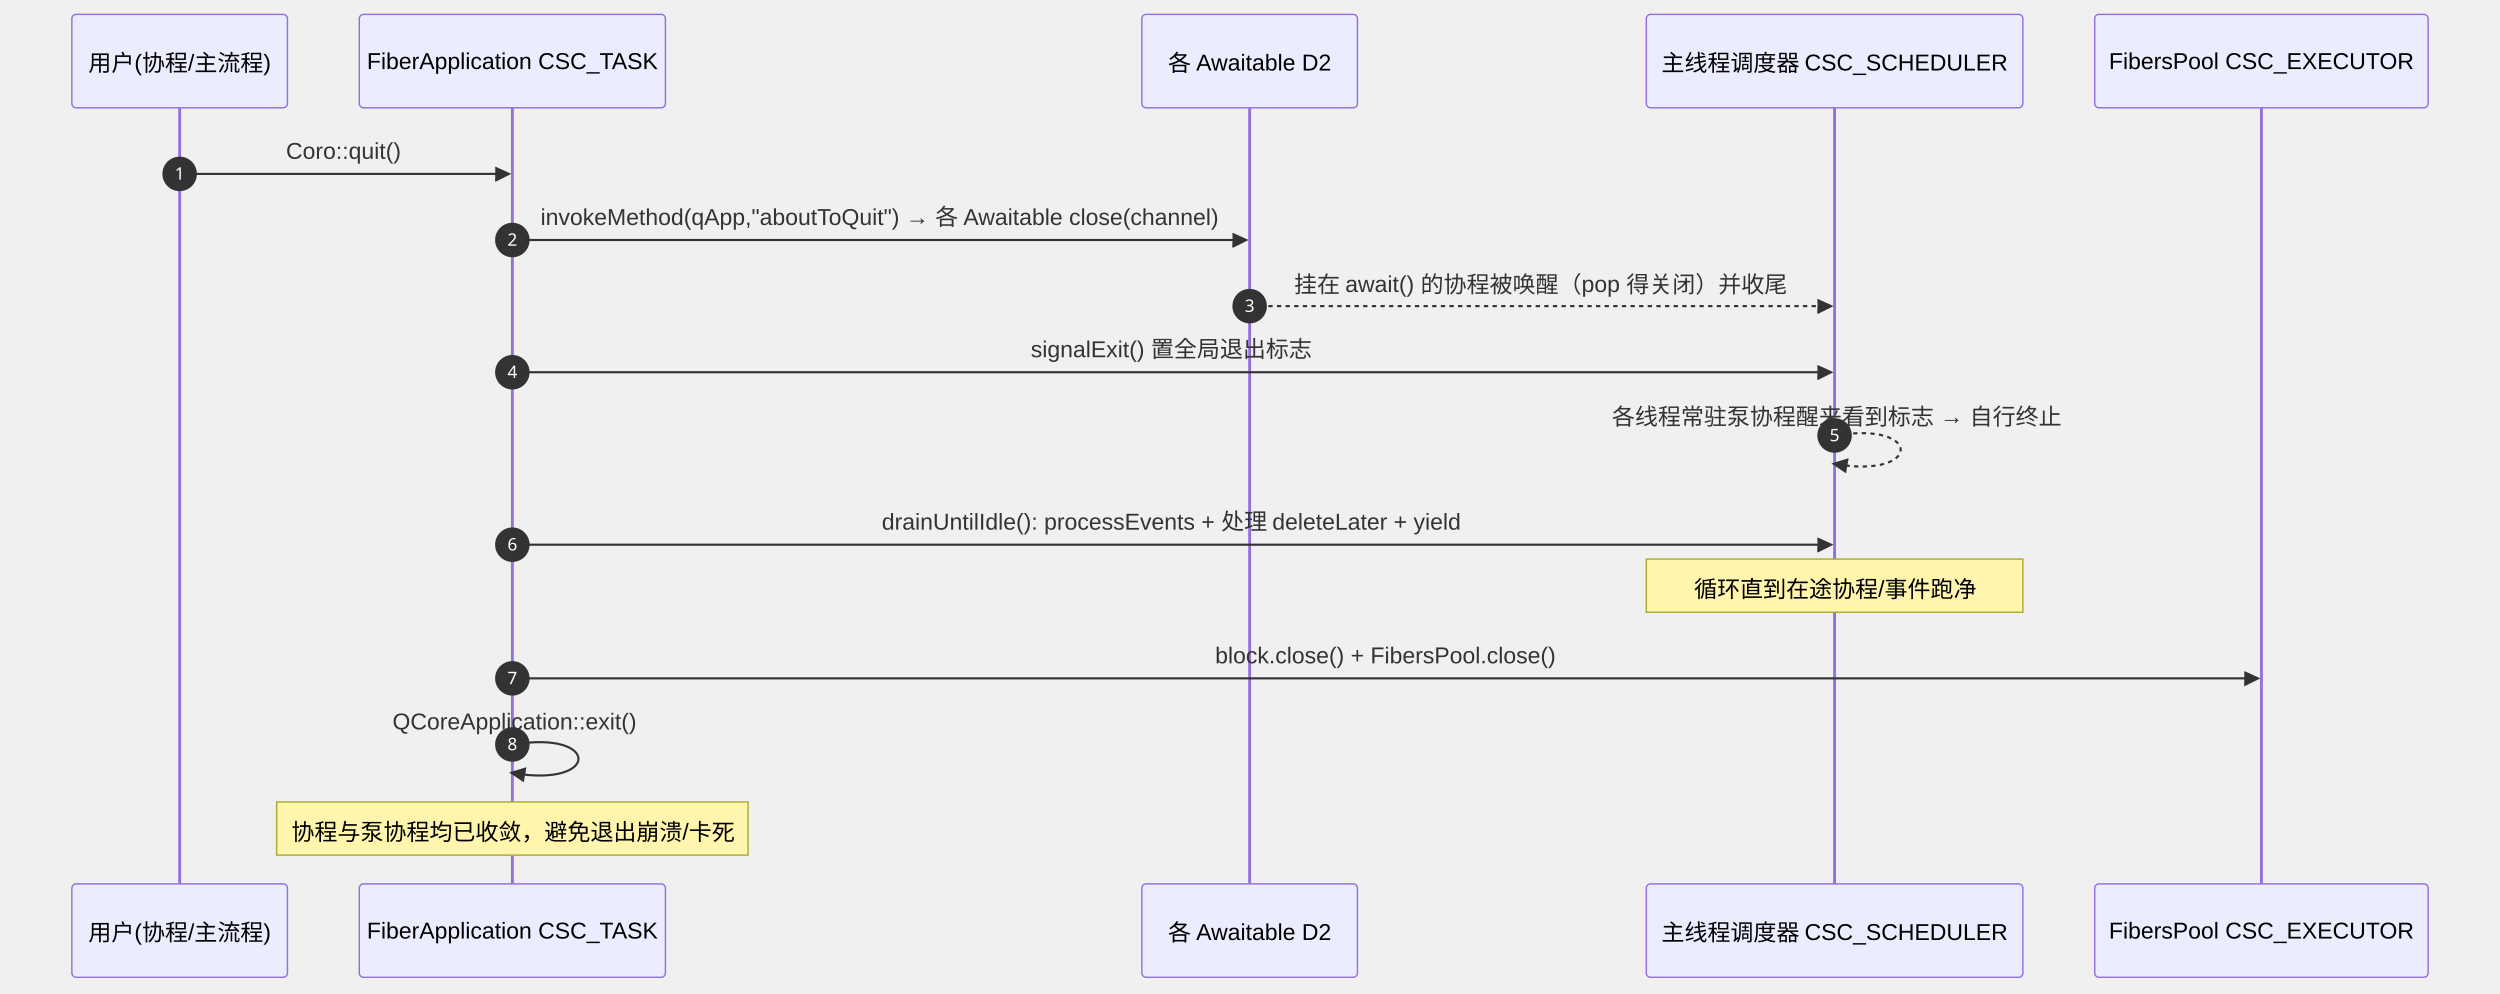
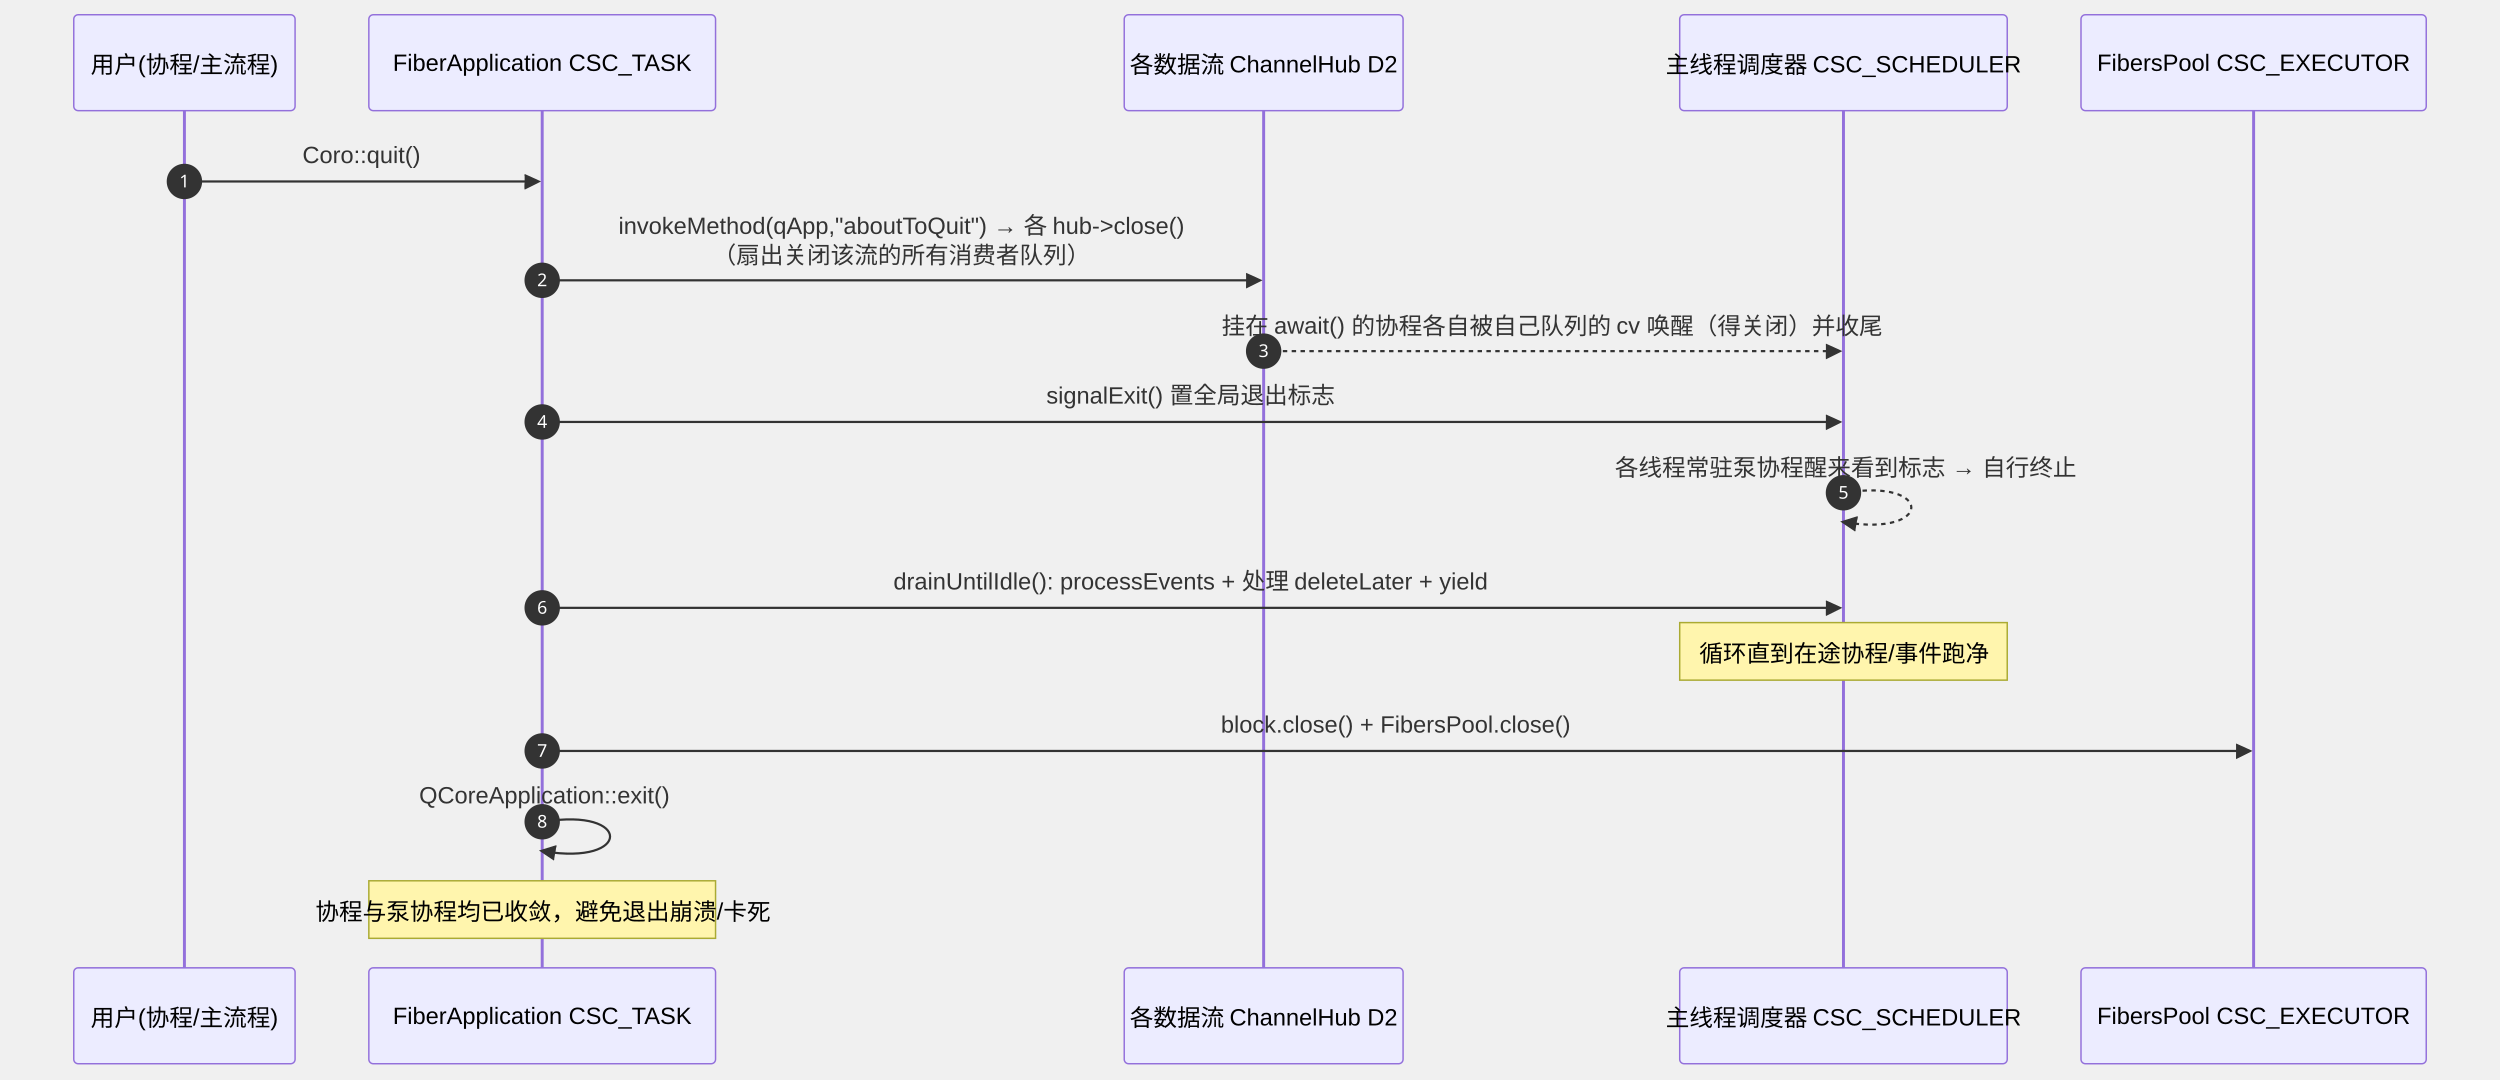
- <svg xmlns="http://www.w3.org/2000/svg" id="my-svg" width="100%" style="max-width: 1739.5px; background-color: white;" viewBox="-50 -10 1739.5 691" role="graphics-document document" aria-roledescription="sequence">
+ <svg xmlns="http://www.w3.org/2000/svg" id="my-svg" width="100%" style="max-width: 1694.5px; background-color: white;" viewBox="-50 -10 1694.5 732" role="graphics-document document" aria-roledescription="sequence">
  <g>
-     <rect x="1407.5" y="605" fill="#eaeaea" stroke="#666" width="232" height="65" name="Pool" rx="3" ry="3" class="actor actor-bottom" />
-     <text x="1523.5" y="637.5" dominant-baseline="central" alignment-baseline="central" class="actor actor-box" style="text-anchor: middle; font-size: 16px; font-weight: 400;">
-       <tspan x="1523.5" dy="0">FibersPool CSC_EXECUTOR</tspan>
+     <rect x="1360.5" y="646" fill="#eaeaea" stroke="#666" width="234" height="65" name="Pool" rx="3" ry="3" class="actor actor-bottom" />
+     <text x="1477.5" y="678.5" dominant-baseline="central" alignment-baseline="central" class="actor actor-box" style="text-anchor: middle; font-size: 16px; font-weight: 400;">
+       <tspan x="1477.5" dy="0">FibersPool CSC_EXECUTOR</tspan>
    </text>
  </g>
  <g>
-     <rect x="1095.5" y="605" fill="#eaeaea" stroke="#666" width="262" height="65" name="Sch" rx="3" ry="3" class="actor actor-bottom" />
-     <text x="1226.5" y="637.5" dominant-baseline="central" alignment-baseline="central" class="actor actor-box" style="text-anchor: middle; font-size: 16px; font-weight: 400;">
-       <tspan x="1226.5" dy="0">主线程调度器 CSC_SCHEDULER</tspan>
+     <rect x="1088.5" y="646" fill="#eaeaea" stroke="#666" width="222" height="65" name="Sch" rx="3" ry="3" class="actor actor-bottom" />
+     <text x="1199.5" y="678.5" dominant-baseline="central" alignment-baseline="central" class="actor actor-box" style="text-anchor: middle; font-size: 16px; font-weight: 400;">
+       <tspan x="1199.5" dy="0">主线程调度器 CSC_SCHEDULER</tspan>
    </text>
  </g>
  <g>
-     <rect x="744.5" y="605" fill="#eaeaea" stroke="#666" width="150" height="65" name="AW" rx="3" ry="3" class="actor actor-bottom" />
-     <text x="819.5" y="637.5" dominant-baseline="central" alignment-baseline="central" class="actor actor-box" style="text-anchor: middle; font-size: 16px; font-weight: 400;">
-       <tspan x="819.5" dy="0">各 Awaitable D2</tspan>
+     <rect x="712" y="646" fill="#eaeaea" stroke="#666" width="189" height="65" name="AW" rx="3" ry="3" class="actor actor-bottom" />
+     <text x="806.5" y="678.5" dominant-baseline="central" alignment-baseline="central" class="actor actor-box" style="text-anchor: middle; font-size: 16px; font-weight: 400;">
+       <tspan x="806.5" dy="0">各数据流 ChannelHub D2</tspan>
    </text>
  </g>
  <g>
-     <rect x="200" y="605" fill="#eaeaea" stroke="#666" width="213" height="65" name="App" rx="3" ry="3" class="actor actor-bottom" />
-     <text x="306.5" y="637.5" dominant-baseline="central" alignment-baseline="central" class="actor actor-box" style="text-anchor: middle; font-size: 16px; font-weight: 400;">
-       <tspan x="306.5" dy="0">FiberApplication CSC_TASK</tspan>
+     <rect x="200" y="646" fill="#eaeaea" stroke="#666" width="235" height="65" name="App" rx="3" ry="3" class="actor actor-bottom" />
+     <text x="317.5" y="678.5" dominant-baseline="central" alignment-baseline="central" class="actor actor-box" style="text-anchor: middle; font-size: 16px; font-weight: 400;">
+       <tspan x="317.5" dy="0">FiberApplication CSC_TASK</tspan>
    </text>
  </g>
  <g>
-     <rect x="0" y="605" fill="#eaeaea" stroke="#666" width="150" height="65" name="U" rx="3" ry="3" class="actor actor-bottom" />
-     <text x="75" y="637.5" dominant-baseline="central" alignment-baseline="central" class="actor actor-box" style="text-anchor: middle; font-size: 16px; font-weight: 400;">
+     <rect x="0" y="646" fill="#eaeaea" stroke="#666" width="150" height="65" name="U" rx="3" ry="3" class="actor actor-bottom" />
+     <text x="75" y="678.5" dominant-baseline="central" alignment-baseline="central" class="actor actor-box" style="text-anchor: middle; font-size: 16px; font-weight: 400;">
      <tspan x="75" dy="0">用户(协程/主流程)</tspan>
    </text>
  </g>
  <g>
-     <line id="actor4" x1="1523.5" y1="65" x2="1523.5" y2="605" class="actor-line 200" stroke-width="0.5px" stroke="#999" name="Pool" data-et="life-line" data-id="Pool" />
+     <line id="actor4" x1="1477.5" y1="65" x2="1477.5" y2="646" class="actor-line 200" stroke-width="0.5px" stroke="#999" name="Pool" data-et="life-line" data-id="Pool" />
    <g id="root-4" data-et="participant" data-type="participant" data-id="Pool">
-       <rect x="1407.5" y="0" fill="#eaeaea" stroke="#666" width="232" height="65" name="Pool" rx="3" ry="3" class="actor actor-top" />
-       <text x="1523.5" y="32.5" dominant-baseline="central" alignment-baseline="central" class="actor actor-box" style="text-anchor: middle; font-size: 16px; font-weight: 400;">
-         <tspan x="1523.5" dy="0">FibersPool CSC_EXECUTOR</tspan>
+       <rect x="1360.5" y="0" fill="#eaeaea" stroke="#666" width="234" height="65" name="Pool" rx="3" ry="3" class="actor actor-top" />
+       <text x="1477.5" y="32.5" dominant-baseline="central" alignment-baseline="central" class="actor actor-box" style="text-anchor: middle; font-size: 16px; font-weight: 400;">
+         <tspan x="1477.5" dy="0">FibersPool CSC_EXECUTOR</tspan>
      </text>
    </g>
  </g>
  <g>
-     <line id="actor3" x1="1226.5" y1="65" x2="1226.5" y2="605" class="actor-line 200" stroke-width="0.5px" stroke="#999" name="Sch" data-et="life-line" data-id="Sch" />
+     <line id="actor3" x1="1199.5" y1="65" x2="1199.5" y2="646" class="actor-line 200" stroke-width="0.5px" stroke="#999" name="Sch" data-et="life-line" data-id="Sch" />
    <g id="root-3" data-et="participant" data-type="participant" data-id="Sch">
-       <rect x="1095.5" y="0" fill="#eaeaea" stroke="#666" width="262" height="65" name="Sch" rx="3" ry="3" class="actor actor-top" />
-       <text x="1226.5" y="32.5" dominant-baseline="central" alignment-baseline="central" class="actor actor-box" style="text-anchor: middle; font-size: 16px; font-weight: 400;">
-         <tspan x="1226.5" dy="0">主线程调度器 CSC_SCHEDULER</tspan>
+       <rect x="1088.5" y="0" fill="#eaeaea" stroke="#666" width="222" height="65" name="Sch" rx="3" ry="3" class="actor actor-top" />
+       <text x="1199.5" y="32.5" dominant-baseline="central" alignment-baseline="central" class="actor actor-box" style="text-anchor: middle; font-size: 16px; font-weight: 400;">
+         <tspan x="1199.5" dy="0">主线程调度器 CSC_SCHEDULER</tspan>
      </text>
    </g>
  </g>
  <g>
-     <line id="actor2" x1="819.5" y1="65" x2="819.5" y2="605" class="actor-line 200" stroke-width="0.5px" stroke="#999" name="AW" data-et="life-line" data-id="AW" />
+     <line id="actor2" x1="806.5" y1="65" x2="806.5" y2="646" class="actor-line 200" stroke-width="0.5px" stroke="#999" name="AW" data-et="life-line" data-id="AW" />
    <g id="root-2" data-et="participant" data-type="participant" data-id="AW">
-       <rect x="744.5" y="0" fill="#eaeaea" stroke="#666" width="150" height="65" name="AW" rx="3" ry="3" class="actor actor-top" />
-       <text x="819.5" y="32.5" dominant-baseline="central" alignment-baseline="central" class="actor actor-box" style="text-anchor: middle; font-size: 16px; font-weight: 400;">
-         <tspan x="819.5" dy="0">各 Awaitable D2</tspan>
+       <rect x="712" y="0" fill="#eaeaea" stroke="#666" width="189" height="65" name="AW" rx="3" ry="3" class="actor actor-top" />
+       <text x="806.5" y="32.5" dominant-baseline="central" alignment-baseline="central" class="actor actor-box" style="text-anchor: middle; font-size: 16px; font-weight: 400;">
+         <tspan x="806.5" dy="0">各数据流 ChannelHub D2</tspan>
      </text>
    </g>
  </g>
  <g>
-     <line id="actor1" x1="306.5" y1="65" x2="306.5" y2="605" class="actor-line 200" stroke-width="0.5px" stroke="#999" name="App" data-et="life-line" data-id="App" />
+     <line id="actor1" x1="317.5" y1="65" x2="317.5" y2="646" class="actor-line 200" stroke-width="0.5px" stroke="#999" name="App" data-et="life-line" data-id="App" />
    <g id="root-1" data-et="participant" data-type="participant" data-id="App">
-       <rect x="200" y="0" fill="#eaeaea" stroke="#666" width="213" height="65" name="App" rx="3" ry="3" class="actor actor-top" />
-       <text x="306.5" y="32.5" dominant-baseline="central" alignment-baseline="central" class="actor actor-box" style="text-anchor: middle; font-size: 16px; font-weight: 400;">
-         <tspan x="306.5" dy="0">FiberApplication CSC_TASK</tspan>
+       <rect x="200" y="0" fill="#eaeaea" stroke="#666" width="235" height="65" name="App" rx="3" ry="3" class="actor actor-top" />
+       <text x="317.5" y="32.5" dominant-baseline="central" alignment-baseline="central" class="actor actor-box" style="text-anchor: middle; font-size: 16px; font-weight: 400;">
+         <tspan x="317.5" dy="0">FiberApplication CSC_TASK</tspan>
      </text>
    </g>
  </g>
  <g>
-     <line id="actor0" x1="75" y1="65" x2="75" y2="605" class="actor-line 200" stroke-width="0.5px" stroke="#999" name="U" data-et="life-line" data-id="U" />
+     <line id="actor0" x1="75" y1="65" x2="75" y2="646" class="actor-line 200" stroke-width="0.5px" stroke="#999" name="U" data-et="life-line" data-id="U" />
    <g id="root-0" data-et="participant" data-type="participant" data-id="U">
      <rect x="0" y="0" fill="#eaeaea" stroke="#666" width="150" height="65" name="U" rx="3" ry="3" class="actor actor-top" />
      <text x="75" y="32.5" dominant-baseline="central" alignment-baseline="central" class="actor actor-box" style="text-anchor: middle; font-size: 16px; font-weight: 400;">
        <tspan x="75" dy="0">用户(协程/主流程)</tspan>
      </text>
    </g>
  </g>
  <style>#my-svg{font-family:"trebuchet ms",verdana,arial,sans-serif;font-size:16px;fill:#333;}@keyframes edge-animation-frame{from{stroke-dashoffset:0;}}@keyframes dash{to{stroke-dashoffset:0;}}#my-svg .edge-animation-slow{stroke-dasharray:9,5!important;stroke-dashoffset:900;animation:dash 50s linear infinite;stroke-linecap:round;}#my-svg .edge-animation-fast{stroke-dasharray:9,5!important;stroke-dashoffset:900;animation:dash 20s linear infinite;stroke-linecap:round;}#my-svg .error-icon{fill:#552222;}#my-svg .error-text{fill:#552222;stroke:#552222;}#my-svg .edge-thickness-normal{stroke-width:1px;}#my-svg .edge-thickness-thick{stroke-width:3.5px;}#my-svg .edge-pattern-solid{stroke-dasharray:0;}#my-svg .edge-thickness-invisible{stroke-width:0;fill:none;}#my-svg .edge-pattern-dashed{stroke-dasharray:3;}#my-svg .edge-pattern-dotted{stroke-dasharray:2;}#my-svg .marker{fill:#333333;stroke:#333333;}#my-svg .marker.cross{stroke:#333333;}#my-svg svg{font-family:"trebuchet ms",verdana,arial,sans-serif;font-size:16px;}#my-svg p{margin:0;}#my-svg .actor{stroke:#9370DB;fill:#ECECFF;stroke-width:1;}#my-svg rect.actor.outer-path[data-look="neo"]{filter:drop-shadow(1px 2px 2px rgba(185, 185, 185, 1));}#my-svg rect.note[data-look="neo"]{stroke:#aaaa33;fill:#fff5ad;filter:drop-shadow(1px 2px 2px rgba(185, 185, 185, 1));}#my-svg text.actor&gt;tspan{fill:black;stroke:none;}#my-svg .actor-line{stroke:#9370DB;}#my-svg .innerArc{stroke-width:1.5;stroke-dasharray:none;}#my-svg .messageLine0{stroke-width:1.5;stroke-dasharray:none;stroke:#333;}#my-svg .messageLine1{stroke-width:1.5;stroke-dasharray:2,2;stroke:#333;}#my-svg [id$="-arrowhead"] path{fill:#333;stroke:#333;}#my-svg .sequenceNumber{fill:white;}#my-svg [id$="-sequencenumber"]{fill:#333;}#my-svg [id$="-crosshead"] path{fill:#333;stroke:#333;}#my-svg .messageText{fill:#333;stroke:none;}#my-svg .labelBox{stroke:#9370DB;fill:#ECECFF;filter:none;}#my-svg .labelText,#my-svg .labelText&gt;tspan{fill:black;stroke:none;}#my-svg .loopText,#my-svg .loopText&gt;tspan{fill:black;stroke:none;}#my-svg .sectionTitle,#my-svg .sectionTitle&gt;tspan{fill:black;stroke:none;}#my-svg .loopLine{stroke-width:2px;stroke-dasharray:2,2;stroke:#9370DB;fill:#9370DB;}#my-svg .note{stroke:#aaaa33;fill:#fff5ad;}#my-svg .noteText,#my-svg .noteText&gt;tspan{fill:black;stroke:none;font-weight:normal;}#my-svg .activation0{fill:#f4f4f4;stroke:#666;}#my-svg .activation1{fill:#f4f4f4;stroke:#666;}#my-svg .activation2{fill:#f4f4f4;stroke:#666;}#my-svg .actorPopupMenu{position:absolute;}#my-svg .actorPopupMenuPanel{position:absolute;fill:#ECECFF;box-shadow:0px 8px 16px 0px rgba(0,0,0,0.2);filter:drop-shadow(3px 5px 2px rgb(0 0 0 / 0.4));}#my-svg .actor-man circle,#my-svg line{fill:#ECECFF;stroke-width:2px;}#my-svg g rect.rect{filter:drop-shadow(1px 2px 2px rgba(185, 185, 185, 1));stroke:#9370DB;}#my-svg .node .neo-node{stroke:#9370DB;}#my-svg [data-look="neo"].node rect,#my-svg [data-look="neo"].cluster rect,#my-svg [data-look="neo"].node polygon{stroke:#9370DB;filter:drop-shadow(1px 2px 2px rgba(185, 185, 185, 1));}#my-svg [data-look="neo"].swimlane.cluster rect{filter:none;}#my-svg [data-look="neo"].node path{stroke:#9370DB;stroke-width:1px;}#my-svg [data-look="neo"].node .outer-path{filter:drop-shadow(1px 2px 2px rgba(185, 185, 185, 1));}#my-svg [data-look="neo"].node .neo-line path{stroke:#9370DB;filter:none;}#my-svg [data-look="neo"].node circle{stroke:#9370DB;filter:drop-shadow(1px 2px 2px rgba(185, 185, 185, 1));}#my-svg [data-look="neo"].node circle .state-start{fill:#000000;}#my-svg [data-look="neo"].icon-shape .icon{fill:#9370DB;filter:drop-shadow(1px 2px 2px rgba(185, 185, 185, 1));}#my-svg [data-look="neo"].icon-shape .icon-neo path{stroke:#9370DB;filter:drop-shadow(1px 2px 2px rgba(185, 185, 185, 1));}#my-svg :root{--mermaid-font-family:"trebuchet ms",verdana,arial,sans-serif;}</style>
  <g />
  <defs>
    <symbol id="my-svg-computer" width="24" height="24">
      <path transform="scale(.5)" d="M2 2v13h20v-13h-20zm18 11h-16v-9h16v9zm-10.228 6l.466-1h3.524l.467 1h-4.457zm14.228 3h-24l2-6h2.104l-1.33 4h18.45l-1.297-4h2.073l2 6zm-5-10h-14v-7h14v7z" />
    </symbol>
  </defs>
  <defs>
    <symbol id="my-svg-database" fill-rule="evenodd" clip-rule="evenodd">
      <path transform="scale(.5)" d="M12.258.001l.256.004.255.005.253.008.251.01.249.012.247.015.246.016.242.019.241.02.239.023.236.024.233.027.231.028.229.031.225.032.223.034.22.036.217.038.214.04.211.041.208.043.205.045.201.046.198.048.194.05.191.051.187.053.183.054.18.056.175.057.172.059.168.06.163.061.16.063.155.064.15.066.074.033.073.033.071.034.07.034.069.035.068.035.067.035.066.035.064.036.064.036.062.036.06.036.06.037.058.037.058.037.055.038.055.038.053.038.052.038.051.039.05.039.048.039.047.039.045.04.044.04.043.04.041.04.04.041.039.041.037.041.036.041.034.041.033.042.032.042.03.042.029.042.027.042.026.043.024.043.023.043.021.043.02.043.018.044.017.043.015.044.013.044.012.044.011.045.009.044.007.045.006.045.004.045.002.045.001.045v17l-.001.045-.002.045-.004.045-.006.045-.007.045-.009.044-.011.045-.012.044-.013.044-.015.044-.017.043-.018.044-.02.043-.021.043-.023.043-.024.043-.026.043-.027.042-.029.042-.03.042-.032.042-.033.042-.034.041-.036.041-.037.041-.039.041-.04.041-.041.04-.043.04-.044.04-.045.04-.047.039-.048.039-.05.039-.051.039-.052.038-.053.038-.055.038-.055.038-.058.037-.058.037-.06.037-.06.036-.062.036-.064.036-.064.036-.066.035-.067.035-.068.035-.069.035-.07.034-.071.034-.073.033-.074.033-.15.066-.155.064-.16.063-.163.061-.168.06-.172.059-.175.057-.18.056-.183.054-.187.053-.191.051-.194.05-.198.048-.201.046-.205.045-.208.043-.211.041-.214.04-.217.038-.22.036-.223.034-.225.032-.229.031-.231.028-.233.027-.236.024-.239.023-.241.02-.242.019-.246.016-.247.015-.249.012-.251.01-.253.008-.255.005-.256.004-.258.001-.258-.001-.256-.004-.255-.005-.253-.008-.251-.01-.249-.012-.247-.015-.245-.016-.243-.019-.241-.02-.238-.023-.236-.024-.234-.027-.231-.028-.228-.031-.226-.032-.223-.034-.22-.036-.217-.038-.214-.04-.211-.041-.208-.043-.204-.045-.201-.046-.198-.048-.195-.05-.19-.051-.187-.053-.184-.054-.179-.056-.176-.057-.172-.059-.167-.06-.164-.061-.159-.063-.155-.064-.151-.066-.074-.033-.072-.033-.072-.034-.07-.034-.069-.035-.068-.035-.067-.035-.066-.035-.064-.036-.063-.036-.062-.036-.061-.036-.06-.037-.058-.037-.057-.037-.056-.038-.055-.038-.053-.038-.052-.038-.051-.039-.049-.039-.049-.039-.046-.039-.046-.04-.044-.04-.043-.04-.041-.04-.04-.041-.039-.041-.037-.041-.036-.041-.034-.041-.033-.042-.032-.042-.03-.042-.029-.042-.027-.042-.026-.043-.024-.043-.023-.043-.021-.043-.02-.043-.018-.044-.017-.043-.015-.044-.013-.044-.012-.044-.011-.045-.009-.044-.007-.045-.006-.045-.004-.045-.002-.045-.001-.045v-17l.001-.045.002-.045.004-.045.006-.045.007-.045.009-.044.011-.045.012-.044.013-.044.015-.044.017-.043.018-.044.02-.043.021-.043.023-.043.024-.043.026-.043.027-.042.029-.042.03-.042.032-.042.033-.042.034-.041.036-.041.037-.041.039-.041.04-.041.041-.04.043-.04.044-.04.046-.04.046-.039.049-.039.049-.039.051-.039.052-.038.053-.038.055-.038.056-.038.057-.037.058-.037.06-.037.061-.036.062-.036.063-.036.064-.036.066-.035.067-.035.068-.035.069-.035.07-.034.072-.034.072-.033.074-.033.151-.066.155-.064.159-.063.164-.061.167-.06.172-.059.176-.057.179-.056.184-.054.187-.053.19-.051.195-.05.198-.048.201-.046.204-.045.208-.043.211-.041.214-.04.217-.038.22-.036.223-.034.226-.032.228-.031.231-.028.234-.027.236-.024.238-.023.241-.02.243-.019.245-.016.247-.015.249-.012.251-.01.253-.008.255-.005.256-.004.258-.001.258.001zm-9.258 20.499v.01l.001.021.003.021.004.022.005.021.006.022.007.022.009.023.01.022.011.023.012.023.013.023.015.023.016.024.017.023.018.024.019.024.021.024.022.025.023.024.024.025.052.049.056.05.061.051.066.051.07.051.075.051.079.052.084.052.088.052.092.052.097.052.102.051.105.052.11.052.114.051.119.051.123.051.127.05.131.05.135.05.139.048.144.049.147.047.152.047.155.047.16.045.163.045.167.043.171.043.176.041.178.041.183.039.187.039.19.037.194.035.197.035.202.033.204.031.209.03.212.029.216.027.219.025.222.024.226.021.23.02.233.018.236.016.24.015.243.012.246.01.249.008.253.005.256.004.259.001.26-.001.257-.004.254-.005.25-.008.247-.011.244-.012.241-.014.237-.016.233-.018.231-.021.226-.021.224-.024.22-.026.216-.027.212-.028.21-.031.205-.031.202-.034.198-.034.194-.036.191-.037.187-.039.183-.04.179-.04.175-.042.172-.043.168-.044.163-.045.16-.046.155-.046.152-.047.148-.048.143-.049.139-.049.136-.05.131-.05.126-.05.123-.051.118-.052.114-.051.11-.052.106-.052.101-.052.096-.052.092-.052.088-.053.083-.051.079-.052.074-.052.07-.051.065-.051.06-.051.056-.05.051-.05.023-.024.023-.025.021-.024.02-.024.019-.024.018-.024.017-.024.015-.023.014-.024.013-.023.012-.023.01-.023.01-.022.008-.022.006-.022.006-.022.004-.022.004-.021.001-.021.001-.021v-4.127l-.077.055-.08.053-.083.054-.085.053-.087.052-.09.052-.093.051-.095.05-.097.05-.1.049-.102.049-.105.048-.106.047-.109.047-.111.046-.114.045-.115.045-.118.044-.12.043-.122.042-.124.042-.126.041-.128.04-.13.04-.132.038-.134.038-.135.037-.138.037-.139.035-.142.035-.143.034-.144.033-.147.032-.148.031-.15.03-.151.03-.153.029-.154.027-.156.027-.158.026-.159.025-.161.024-.162.023-.163.022-.165.021-.166.02-.167.019-.169.018-.169.017-.171.016-.173.015-.173.014-.175.013-.175.012-.177.011-.178.01-.179.008-.179.008-.181.006-.182.005-.182.004-.184.003-.184.002h-.37l-.184-.002-.184-.003-.182-.004-.182-.005-.181-.006-.179-.008-.179-.008-.178-.01-.176-.011-.176-.012-.175-.013-.173-.014-.172-.015-.171-.016-.17-.017-.169-.018-.167-.019-.166-.02-.165-.021-.163-.022-.162-.023-.161-.024-.159-.025-.157-.026-.156-.027-.155-.027-.153-.029-.151-.03-.15-.03-.148-.031-.146-.032-.145-.033-.143-.034-.141-.035-.14-.035-.137-.037-.136-.037-.134-.038-.132-.038-.13-.04-.128-.04-.126-.041-.124-.042-.122-.042-.12-.044-.117-.043-.116-.045-.113-.045-.112-.046-.109-.047-.106-.047-.105-.048-.102-.049-.1-.049-.097-.05-.095-.05-.093-.052-.09-.051-.087-.052-.085-.053-.083-.054-.08-.054-.077-.054v4.127zm0-5.654v.011l.001.021.003.021.004.021.005.022.006.022.007.022.009.022.01.022.011.023.012.023.013.023.015.024.016.023.017.024.018.024.019.024.021.024.022.024.023.025.024.024.052.05.056.05.061.05.066.051.07.051.075.052.079.051.084.052.088.052.092.052.097.052.102.052.105.052.11.051.114.051.119.052.123.05.127.051.131.05.135.049.139.049.144.048.147.048.152.047.155.046.16.045.163.045.167.044.171.042.176.042.178.04.183.04.187.038.19.037.194.036.197.034.202.033.204.032.209.03.212.028.216.027.219.025.222.024.226.022.23.02.233.018.236.016.24.014.243.012.246.01.249.008.253.006.256.003.259.001.26-.001.257-.003.254-.006.25-.008.247-.01.244-.012.241-.015.237-.016.233-.018.231-.02.226-.022.224-.024.22-.025.216-.027.212-.029.21-.03.205-.032.202-.033.198-.035.194-.036.191-.037.187-.039.183-.039.179-.041.175-.042.172-.043.168-.044.163-.045.16-.045.155-.047.152-.047.148-.048.143-.048.139-.05.136-.049.131-.05.126-.051.123-.051.118-.051.114-.052.11-.052.106-.052.101-.052.096-.052.092-.052.088-.052.083-.052.079-.052.074-.051.07-.052.065-.051.06-.05.056-.051.051-.049.023-.025.023-.024.021-.025.02-.024.019-.024.018-.024.017-.024.015-.023.014-.023.013-.024.012-.022.01-.023.01-.023.008-.022.006-.022.006-.022.004-.021.004-.022.001-.021.001-.021v-4.139l-.077.054-.08.054-.083.054-.085.052-.087.053-.09.051-.093.051-.095.051-.097.05-.1.049-.102.049-.105.048-.106.047-.109.047-.111.046-.114.045-.115.044-.118.044-.12.044-.122.042-.124.042-.126.041-.128.04-.13.039-.132.039-.134.038-.135.037-.138.036-.139.036-.142.035-.143.033-.144.033-.147.033-.148.031-.15.03-.151.03-.153.028-.154.028-.156.027-.158.026-.159.025-.161.024-.162.023-.163.022-.165.021-.166.02-.167.019-.169.018-.169.017-.171.016-.173.015-.173.014-.175.013-.175.012-.177.011-.178.009-.179.009-.179.007-.181.007-.182.005-.182.004-.184.003-.184.002h-.37l-.184-.002-.184-.003-.182-.004-.182-.005-.181-.007-.179-.007-.179-.009-.178-.009-.176-.011-.176-.012-.175-.013-.173-.014-.172-.015-.171-.016-.17-.017-.169-.018-.167-.019-.166-.02-.165-.021-.163-.022-.162-.023-.161-.024-.159-.025-.157-.026-.156-.027-.155-.028-.153-.028-.151-.03-.15-.03-.148-.031-.146-.033-.145-.033-.143-.033-.141-.035-.14-.036-.137-.036-.136-.037-.134-.038-.132-.039-.13-.039-.128-.04-.126-.041-.124-.042-.122-.043-.12-.043-.117-.044-.116-.044-.113-.046-.112-.046-.109-.046-.106-.047-.105-.048-.102-.049-.1-.049-.097-.05-.095-.051-.093-.051-.09-.051-.087-.053-.085-.052-.083-.054-.08-.054-.077-.054v4.139zm0-5.666v.011l.001.02.003.022.004.021.005.022.006.021.007.022.009.023.01.022.011.023.012.023.013.023.015.023.016.024.017.024.018.023.019.024.021.025.022.024.023.024.024.025.052.05.056.05.061.05.066.051.07.051.075.052.079.051.084.052.088.052.092.052.097.052.102.052.105.051.11.052.114.051.119.051.123.051.127.05.131.05.135.05.139.049.144.048.147.048.152.047.155.046.16.045.163.045.167.043.171.043.176.042.178.04.183.04.187.038.19.037.194.036.197.034.202.033.204.032.209.03.212.028.216.027.219.025.222.024.226.021.23.02.233.018.236.017.24.014.243.012.246.01.249.008.253.006.256.003.259.001.26-.001.257-.003.254-.006.25-.008.247-.01.244-.013.241-.014.237-.016.233-.018.231-.02.226-.022.224-.024.22-.025.216-.027.212-.029.21-.03.205-.032.202-.033.198-.035.194-.036.191-.037.187-.039.183-.039.179-.041.175-.042.172-.043.168-.044.163-.045.16-.045.155-.047.152-.047.148-.048.143-.049.139-.049.136-.049.131-.051.126-.05.123-.051.118-.052.114-.051.11-.052.106-.052.101-.052.096-.052.092-.052.088-.052.083-.052.079-.052.074-.052.07-.051.065-.051.06-.051.056-.05.051-.049.023-.025.023-.025.021-.024.02-.024.019-.024.018-.024.017-.024.015-.023.014-.024.013-.023.012-.023.01-.022.01-.023.008-.022.006-.022.006-.022.004-.022.004-.021.001-.021.001-.021v-4.153l-.077.054-.08.054-.083.053-.085.053-.087.053-.09.051-.093.051-.095.051-.097.05-.1.049-.102.048-.105.048-.106.048-.109.046-.111.046-.114.046-.115.044-.118.044-.12.043-.122.043-.124.042-.126.041-.128.04-.13.039-.132.039-.134.038-.135.037-.138.036-.139.036-.142.034-.143.034-.144.033-.147.032-.148.032-.15.03-.151.03-.153.028-.154.028-.156.027-.158.026-.159.024-.161.024-.162.023-.163.023-.165.021-.166.02-.167.019-.169.018-.169.017-.171.016-.173.015-.173.014-.175.013-.175.012-.177.01-.178.01-.179.009-.179.007-.181.006-.182.006-.182.004-.184.003-.184.001-.185.001-.185-.001-.184-.001-.184-.003-.182-.004-.182-.006-.181-.006-.179-.007-.179-.009-.178-.01-.176-.01-.176-.012-.175-.013-.173-.014-.172-.015-.171-.016-.17-.017-.169-.018-.167-.019-.166-.02-.165-.021-.163-.023-.162-.023-.161-.024-.159-.024-.157-.026-.156-.027-.155-.028-.153-.028-.151-.03-.15-.03-.148-.032-.146-.032-.145-.033-.143-.034-.141-.034-.14-.036-.137-.036-.136-.037-.134-.038-.132-.039-.13-.039-.128-.041-.126-.041-.124-.041-.122-.043-.12-.043-.117-.044-.116-.044-.113-.046-.112-.046-.109-.046-.106-.048-.105-.048-.102-.048-.1-.05-.097-.049-.095-.051-.093-.051-.09-.052-.087-.052-.085-.053-.083-.053-.08-.054-.077-.054v4.153zm8.74-8.179l-.257.004-.254.005-.25.008-.247.011-.244.012-.241.014-.237.016-.233.018-.231.021-.226.022-.224.023-.22.026-.216.027-.212.028-.21.031-.205.032-.202.033-.198.034-.194.036-.191.038-.187.038-.183.04-.179.041-.175.042-.172.043-.168.043-.163.045-.16.046-.155.046-.152.048-.148.048-.143.048-.139.049-.136.05-.131.05-.126.051-.123.051-.118.051-.114.052-.11.052-.106.052-.101.052-.096.052-.092.052-.088.052-.083.052-.079.052-.074.051-.07.052-.065.051-.06.05-.056.05-.051.05-.023.025-.023.024-.021.024-.02.025-.019.024-.018.024-.017.023-.015.024-.014.023-.013.023-.012.023-.01.023-.01.022-.008.022-.006.023-.006.021-.004.022-.004.021-.001.021-.001.021.001.021.001.021.004.021.004.022.006.021.006.023.008.022.01.022.01.023.012.023.013.023.014.023.015.024.017.023.018.024.019.024.02.025.021.024.023.024.023.025.051.05.056.05.06.05.065.051.07.052.074.051.079.052.083.052.088.052.092.052.096.052.101.052.106.052.11.052.114.052.118.051.123.051.126.051.131.05.136.05.139.049.143.048.148.048.152.048.155.046.16.046.163.045.168.043.172.043.175.042.179.041.183.04.187.038.191.038.194.036.198.034.202.033.205.032.21.031.212.028.216.027.22.026.224.023.226.022.231.021.233.018.237.016.241.014.244.012.247.011.25.008.254.005.257.004.26.001.26-.001.257-.004.254-.005.25-.008.247-.011.244-.012.241-.014.237-.016.233-.018.231-.021.226-.022.224-.023.22-.026.216-.027.212-.028.21-.031.205-.032.202-.033.198-.034.194-.036.191-.038.187-.038.183-.04.179-.041.175-.042.172-.043.168-.043.163-.045.16-.046.155-.046.152-.048.148-.048.143-.048.139-.049.136-.05.131-.05.126-.051.123-.051.118-.051.114-.052.11-.052.106-.052.101-.052.096-.052.092-.052.088-.052.083-.052.079-.052.074-.051.07-.052.065-.051.06-.05.056-.05.051-.05.023-.025.023-.024.021-.024.02-.025.019-.024.018-.024.017-.023.015-.024.014-.023.013-.023.012-.023.01-.023.01-.022.008-.022.006-.023.006-.021.004-.022.004-.021.001-.021.001-.021-.001-.021-.001-.021-.004-.021-.004-.022-.006-.021-.006-.023-.008-.022-.01-.022-.01-.023-.012-.023-.013-.023-.014-.023-.015-.024-.017-.023-.018-.024-.019-.024-.02-.025-.021-.024-.023-.024-.023-.025-.051-.05-.056-.05-.06-.05-.065-.051-.07-.052-.074-.051-.079-.052-.083-.052-.088-.052-.092-.052-.096-.052-.101-.052-.106-.052-.11-.052-.114-.052-.118-.051-.123-.051-.126-.051-.131-.05-.136-.05-.139-.049-.143-.048-.148-.048-.152-.048-.155-.046-.16-.046-.163-.045-.168-.043-.172-.043-.175-.042-.179-.041-.183-.04-.187-.038-.191-.038-.194-.036-.198-.034-.202-.033-.205-.032-.21-.031-.212-.028-.216-.027-.22-.026-.224-.023-.226-.022-.231-.021-.233-.018-.237-.016-.241-.014-.244-.012-.247-.011-.25-.008-.254-.005-.257-.004-.26-.001-.26.001z" />
    </symbol>
  </defs>
  <defs>
    <symbol id="my-svg-clock" width="24" height="24">
      <path transform="scale(.5)" d="M12 2c5.514 0 10 4.486 10 10s-4.486 10-10 10-10-4.486-10-10 4.486-10 10-10zm0-2c-6.627 0-12 5.373-12 12s5.373 12 12 12 12-5.373 12-12-5.373-12-12-12zm5.848 12.459c.202.038.202.333.001.372-1.907.361-6.045 1.111-6.547 1.111-.719 0-1.301-.582-1.301-1.301 0-.512.77-5.447 1.125-7.445.034-.192.312-.181.343.014l.985 6.238 5.394 1.011z" />
    </symbol>
  </defs>
  <defs>
    <marker id="my-svg-arrowhead" refX="7.9" refY="5" markerUnits="userSpaceOnUse" markerWidth="12" markerHeight="12" orient="auto-start-reverse">
      <path d="M -1 0 L 10 5 L 0 10 z" />
    </marker>
  </defs>
  <defs>
    <marker id="my-svg-crosshead" markerWidth="15" markerHeight="8" orient="auto" refX="4" refY="4.5">
      <path fill="none" stroke="#000000" stroke-width="1pt" d="M 1,2 L 6,7 M 6,2 L 1,7" style="stroke-dasharray: 0, 0;" />
    </marker>
  </defs>
  <defs>
    <marker id="my-svg-filled-head" refX="15.5" refY="7" markerWidth="20" markerHeight="28" orient="auto">
      <path d="M 18,7 L9,13 L14,7 L9,1 Z" />
    </marker>
  </defs>
  <defs>
    <marker id="my-svg-sequencenumber" refX="15" refY="15" markerWidth="60" markerHeight="40" orient="auto">
      <circle cx="15" cy="15" r="6" />
    </marker>
  </defs>
  <defs>
    <marker id="my-svg-solidTopArrowHead" refX="7.9" refY="7.25" markerUnits="userSpaceOnUse" markerWidth="12" markerHeight="12" orient="auto-start-reverse">
      <path d="M 0 0 L 10 8 L 0 8 z" />
    </marker>
  </defs>
  <defs>
    <marker id="my-svg-solidBottomArrowHead" refX="7.9" refY="0.75" markerUnits="userSpaceOnUse" markerWidth="12" markerHeight="12" orient="auto-start-reverse">
      <path d="M 0 0 L 10 0 L 0 8 z" />
    </marker>
  </defs>
  <defs>
    <marker id="my-svg-stickTopArrowHead" refX="7.5" refY="7" markerUnits="userSpaceOnUse" markerWidth="12" markerHeight="12" orient="auto-start-reverse">
      <path d="M 0 0 L 7 7" stroke="black" stroke-width="1.5" fill="none" />
    </marker>
  </defs>
  <defs>
    <marker id="my-svg-stickBottomArrowHead" refX="7.5" refY="0" markerUnits="userSpaceOnUse" markerWidth="12" markerHeight="12" orient="auto-start-reverse">
      <path d="M 0 7 L 7 0" stroke="black" stroke-width="1.5" fill="none" />
    </marker>
  </defs>
  <g data-et="note" data-id="i7">
-     <rect x="1095.5" y="379" fill="#EDF2AE" stroke="#666" width="262" height="37" class="note" />
-     <text x="1227" y="384" text-anchor="middle" dominant-baseline="middle" alignment-baseline="middle" class="noteText" dy="1em" style="font-size: 16px; font-weight: 400;">
-       <tspan x="1227">循环直到在途协程/事件跑净</tspan>
+     <rect x="1088.5" y="412" fill="#EDF2AE" stroke="#666" width="222" height="39" class="note" />
+     <text x="1200" y="417" text-anchor="middle" dominant-baseline="middle" alignment-baseline="middle" class="noteText" dy="1em" style="font-size: 16px; font-weight: 400;">
+       <tspan x="1200">循环直到在途协程/事件跑净</tspan>
    </text>
  </g>
  <g data-et="note" data-id="i10">
-     <rect x="142.5" y="548" fill="#EDF2AE" stroke="#666" width="328" height="37" class="note" />
-     <text x="307" y="553" text-anchor="middle" dominant-baseline="middle" alignment-baseline="middle" class="noteText" dy="1em" style="font-size: 16px; font-weight: 400;">
-       <tspan x="307">协程与泵协程均已收敛，避免退出崩溃/卡死</tspan>
+     <rect x="200" y="587" fill="#EDF2AE" stroke="#666" width="235" height="39" class="note" />
+     <text x="318" y="592" text-anchor="middle" dominant-baseline="middle" alignment-baseline="middle" class="noteText" dy="1em" style="font-size: 16px; font-weight: 400;">
+       <tspan x="318">协程与泵协程均已收敛，避免退出崩溃/卡死</tspan>
    </text>
  </g>
-   <text x="189" y="80" text-anchor="middle" dominant-baseline="middle" alignment-baseline="middle" class="messageText" dy="1em" style="font-size: 16px; font-weight: 400;">Coro::quit()</text>
-   <line x1="82" y1="111" x2="302.5" y2="111" class="messageLine0" data-et="message" data-id="i1" data-from="U" data-to="App" stroke-width="2" stroke="none" marker-end="url(#my-svg-arrowhead)" style="fill: none;" />
-   <line x1="75" y1="111" x2="75" y2="111" stroke-width="0" marker-start="url(#my-svg-sequencenumber)" />
-   <text x="75" y="115" font-family="sans-serif" font-size="12px" text-anchor="middle" class="sequenceNumber">1</text>
-   <text x="562" y="126" text-anchor="middle" dominant-baseline="middle" alignment-baseline="middle" class="messageText" dy="1em" style="font-size: 16px; font-weight: 400;">invokeMethod(qApp,"aboutToQuit") → 各 Awaitable close(channel)</text>
-   <line x1="313.5" y1="157" x2="815.5" y2="157" class="messageLine0" data-et="message" data-id="i2" data-from="App" data-to="AW" stroke-width="2" stroke="none" marker-end="url(#my-svg-arrowhead)" style="fill: none;" />
-   <line x1="306.5" y1="157" x2="306.5" y2="157" stroke-width="0" marker-start="url(#my-svg-sequencenumber)" />
-   <text x="306.5" y="161" font-family="sans-serif" font-size="12px" text-anchor="middle" class="sequenceNumber">2</text>
-   <text x="1022" y="172" text-anchor="middle" dominant-baseline="middle" alignment-baseline="middle" class="messageText" dy="1em" style="font-size: 16px; font-weight: 400;">挂在 await() 的协程被唤醒（pop 得关闭）并收尾</text>
-   <line x1="826.5" y1="203" x2="1222.5" y2="203" class="messageLine1" data-et="message" data-id="i3" data-from="AW" data-to="Sch" stroke-width="2" stroke="none" marker-end="url(#my-svg-arrowhead)" style="stroke-dasharray: 3, 3; fill: none;" />
-   <line x1="819.5" y1="203" x2="819.5" y2="203" stroke-width="0" marker-start="url(#my-svg-sequencenumber)" />
-   <text x="819.5" y="207" font-family="sans-serif" font-size="12px" text-anchor="middle" class="sequenceNumber">3</text>
-   <text x="765" y="218" text-anchor="middle" dominant-baseline="middle" alignment-baseline="middle" class="messageText" dy="1em" style="font-size: 16px; font-weight: 400;">signalExit() 置全局退出标志</text>
-   <line x1="313.5" y1="249" x2="1222.5" y2="249" class="messageLine0" data-et="message" data-id="i4" data-from="App" data-to="Sch" stroke-width="2" stroke="none" marker-end="url(#my-svg-arrowhead)" style="fill: none;" />
-   <line x1="306.5" y1="249" x2="306.5" y2="249" stroke-width="0" marker-start="url(#my-svg-sequencenumber)" />
-   <text x="306.5" y="253" font-family="sans-serif" font-size="12px" text-anchor="middle" class="sequenceNumber">4</text>
-   <text x="1228" y="264" text-anchor="middle" dominant-baseline="middle" alignment-baseline="middle" class="messageText" dy="1em" style="font-size: 16px; font-weight: 400;">各线程常驻泵协程醒来看到标志 → 自行终止</text>
-   <path d="M 1227.5,293 C 1287.5,283 1287.5,323 1227.5,313" class="messageLine1" data-et="message" data-id="i5" data-from="Sch" data-to="Sch" stroke-width="2" stroke="none" marker-end="url(#my-svg-arrowhead)" x1="1233.5" style="stroke-dasharray: 3, 3; fill: none;" />
-   <line x1="1226.5" y1="293" x2="1226.5" y2="293" stroke-width="0" marker-start="url(#my-svg-sequencenumber)" />
-   <text x="1226.5" y="297" font-family="sans-serif" font-size="12px" text-anchor="middle" class="sequenceNumber">5</text>
-   <text x="765" y="338" text-anchor="middle" dominant-baseline="middle" alignment-baseline="middle" class="messageText" dy="1em" style="font-size: 16px; font-weight: 400;">drainUntilIdle(): processEvents + 处理 deleteLater + yield</text>
-   <line x1="313.5" y1="369" x2="1222.5" y2="369" class="messageLine0" data-et="message" data-id="i6" data-from="App" data-to="Sch" stroke-width="2" stroke="none" marker-end="url(#my-svg-arrowhead)" style="fill: none;" />
-   <line x1="306.5" y1="369" x2="306.5" y2="369" stroke-width="0" marker-start="url(#my-svg-sequencenumber)" />
-   <text x="306.5" y="373" font-family="sans-serif" font-size="12px" text-anchor="middle" class="sequenceNumber">6</text>
-   <text x="914" y="431" text-anchor="middle" dominant-baseline="middle" alignment-baseline="middle" class="messageText" dy="1em" style="font-size: 16px; font-weight: 400;">block.close() + FibersPool.close()</text>
-   <line x1="313.5" y1="462" x2="1519.5" y2="462" class="messageLine0" data-et="message" data-id="i8" data-from="App" data-to="Pool" stroke-width="2" stroke="none" marker-end="url(#my-svg-arrowhead)" style="fill: none;" />
-   <line x1="306.5" y1="462" x2="306.5" y2="462" stroke-width="0" marker-start="url(#my-svg-sequencenumber)" />
-   <text x="306.5" y="466" font-family="sans-serif" font-size="12px" text-anchor="middle" class="sequenceNumber">7</text>
-   <text x="308" y="477" text-anchor="middle" dominant-baseline="middle" alignment-baseline="middle" class="messageText" dy="1em" style="font-size: 16px; font-weight: 400;">QCoreApplication::exit()</text>
-   <path d="M 307.5,508 C 367.5,498 367.5,538 307.5,528" class="messageLine0" data-et="message" data-id="i9" data-from="App" data-to="App" stroke-width="2" stroke="none" marker-end="url(#my-svg-arrowhead)" x1="313.5" style="fill: none;" />
-   <line x1="306.5" y1="508" x2="306.5" y2="508" stroke-width="0" marker-start="url(#my-svg-sequencenumber)" />
-   <text x="306.5" y="512" font-family="sans-serif" font-size="12px" text-anchor="middle" class="sequenceNumber">8</text>
+   <text x="195" y="80" text-anchor="middle" dominant-baseline="middle" alignment-baseline="middle" class="messageText" dy="1em" style="font-size: 16px; font-weight: 400;">Coro::quit()</text>
+   <line x1="82" y1="113" x2="313.5" y2="113" class="messageLine0" data-et="message" data-id="i1" data-from="U" data-to="App" stroke-width="2" stroke="none" marker-end="url(#my-svg-arrowhead)" style="fill: none;" />
+   <line x1="75" y1="113" x2="75" y2="113" stroke-width="0" marker-start="url(#my-svg-sequencenumber)" />
+   <text x="75" y="117" font-family="sans-serif" font-size="12px" text-anchor="middle" class="sequenceNumber">1</text>
+   <text x="561" y="128" text-anchor="middle" dominant-baseline="middle" alignment-baseline="middle" class="messageText" dy="1em" style="font-size: 16px; font-weight: 400;">invokeMethod(qApp,"aboutToQuit") → 各 hub-&gt;close()</text>
+   <text x="561" y="147" text-anchor="middle" dominant-baseline="middle" alignment-baseline="middle" class="messageText" dy="1em" style="font-size: 16px; font-weight: 400;">（扇出关闭该流的所有消费者队列）</text>
+   <line x1="324.5" y1="180" x2="802.5" y2="180" class="messageLine0" data-et="message" data-id="i2" data-from="App" data-to="AW" stroke-width="2" stroke="none" marker-end="url(#my-svg-arrowhead)" style="fill: none;" />
+   <line x1="317.5" y1="180" x2="317.5" y2="180" stroke-width="0" marker-start="url(#my-svg-sequencenumber)" />
+   <text x="317.5" y="184" font-family="sans-serif" font-size="12px" text-anchor="middle" class="sequenceNumber">2</text>
+   <text x="1002" y="195" text-anchor="middle" dominant-baseline="middle" alignment-baseline="middle" class="messageText" dy="1em" style="font-size: 16px; font-weight: 400;">挂在 await() 的协程各自被自己队列的 cv 唤醒（得关闭）并收尾</text>
+   <line x1="813.5" y1="228" x2="1195.5" y2="228" class="messageLine1" data-et="message" data-id="i3" data-from="AW" data-to="Sch" stroke-width="2" stroke="none" marker-end="url(#my-svg-arrowhead)" style="stroke-dasharray: 3, 3; fill: none;" />
+   <line x1="806.5" y1="228" x2="806.5" y2="228" stroke-width="0" marker-start="url(#my-svg-sequencenumber)" />
+   <text x="806.5" y="232" font-family="sans-serif" font-size="12px" text-anchor="middle" class="sequenceNumber">3</text>
+   <text x="757" y="243" text-anchor="middle" dominant-baseline="middle" alignment-baseline="middle" class="messageText" dy="1em" style="font-size: 16px; font-weight: 400;">signalExit() 置全局退出标志</text>
+   <line x1="324.5" y1="276" x2="1195.5" y2="276" class="messageLine0" data-et="message" data-id="i4" data-from="App" data-to="Sch" stroke-width="2" stroke="none" marker-end="url(#my-svg-arrowhead)" style="fill: none;" />
+   <line x1="317.5" y1="276" x2="317.5" y2="276" stroke-width="0" marker-start="url(#my-svg-sequencenumber)" />
+   <text x="317.5" y="280" font-family="sans-serif" font-size="12px" text-anchor="middle" class="sequenceNumber">4</text>
+   <text x="1201" y="291" text-anchor="middle" dominant-baseline="middle" alignment-baseline="middle" class="messageText" dy="1em" style="font-size: 16px; font-weight: 400;">各线程常驻泵协程醒来看到标志 → 自行终止</text>
+   <path d="M 1200.5,324 C 1260.5,314 1260.5,354 1200.5,344" class="messageLine1" data-et="message" data-id="i5" data-from="Sch" data-to="Sch" stroke-width="2" stroke="none" marker-end="url(#my-svg-arrowhead)" x1="1206.5" style="stroke-dasharray: 3, 3; fill: none;" />
+   <line x1="1199.5" y1="324" x2="1199.5" y2="324" stroke-width="0" marker-start="url(#my-svg-sequencenumber)" />
+   <text x="1199.5" y="328" font-family="sans-serif" font-size="12px" text-anchor="middle" class="sequenceNumber">5</text>
+   <text x="757" y="369" text-anchor="middle" dominant-baseline="middle" alignment-baseline="middle" class="messageText" dy="1em" style="font-size: 16px; font-weight: 400;">drainUntilIdle(): processEvents + 处理 deleteLater + yield</text>
+   <line x1="324.5" y1="402" x2="1195.5" y2="402" class="messageLine0" data-et="message" data-id="i6" data-from="App" data-to="Sch" stroke-width="2" stroke="none" marker-end="url(#my-svg-arrowhead)" style="fill: none;" />
+   <line x1="317.5" y1="402" x2="317.5" y2="402" stroke-width="0" marker-start="url(#my-svg-sequencenumber)" />
+   <text x="317.5" y="406" font-family="sans-serif" font-size="12px" text-anchor="middle" class="sequenceNumber">6</text>
+   <text x="896" y="466" text-anchor="middle" dominant-baseline="middle" alignment-baseline="middle" class="messageText" dy="1em" style="font-size: 16px; font-weight: 400;">block.close() + FibersPool.close()</text>
+   <line x1="324.5" y1="499" x2="1473.5" y2="499" class="messageLine0" data-et="message" data-id="i8" data-from="App" data-to="Pool" stroke-width="2" stroke="none" marker-end="url(#my-svg-arrowhead)" style="fill: none;" />
+   <line x1="317.5" y1="499" x2="317.5" y2="499" stroke-width="0" marker-start="url(#my-svg-sequencenumber)" />
+   <text x="317.5" y="503" font-family="sans-serif" font-size="12px" text-anchor="middle" class="sequenceNumber">7</text>
+   <text x="319" y="514" text-anchor="middle" dominant-baseline="middle" alignment-baseline="middle" class="messageText" dy="1em" style="font-size: 16px; font-weight: 400;">QCoreApplication::exit()</text>
+   <path d="M 318.5,547 C 378.5,537 378.5,577 318.5,567" class="messageLine0" data-et="message" data-id="i9" data-from="App" data-to="App" stroke-width="2" stroke="none" marker-end="url(#my-svg-arrowhead)" x1="324.5" style="fill: none;" />
+   <line x1="317.5" y1="547" x2="317.5" y2="547" stroke-width="0" marker-start="url(#my-svg-sequencenumber)" />
+   <text x="317.5" y="551" font-family="sans-serif" font-size="12px" text-anchor="middle" class="sequenceNumber">8</text>
</svg>
